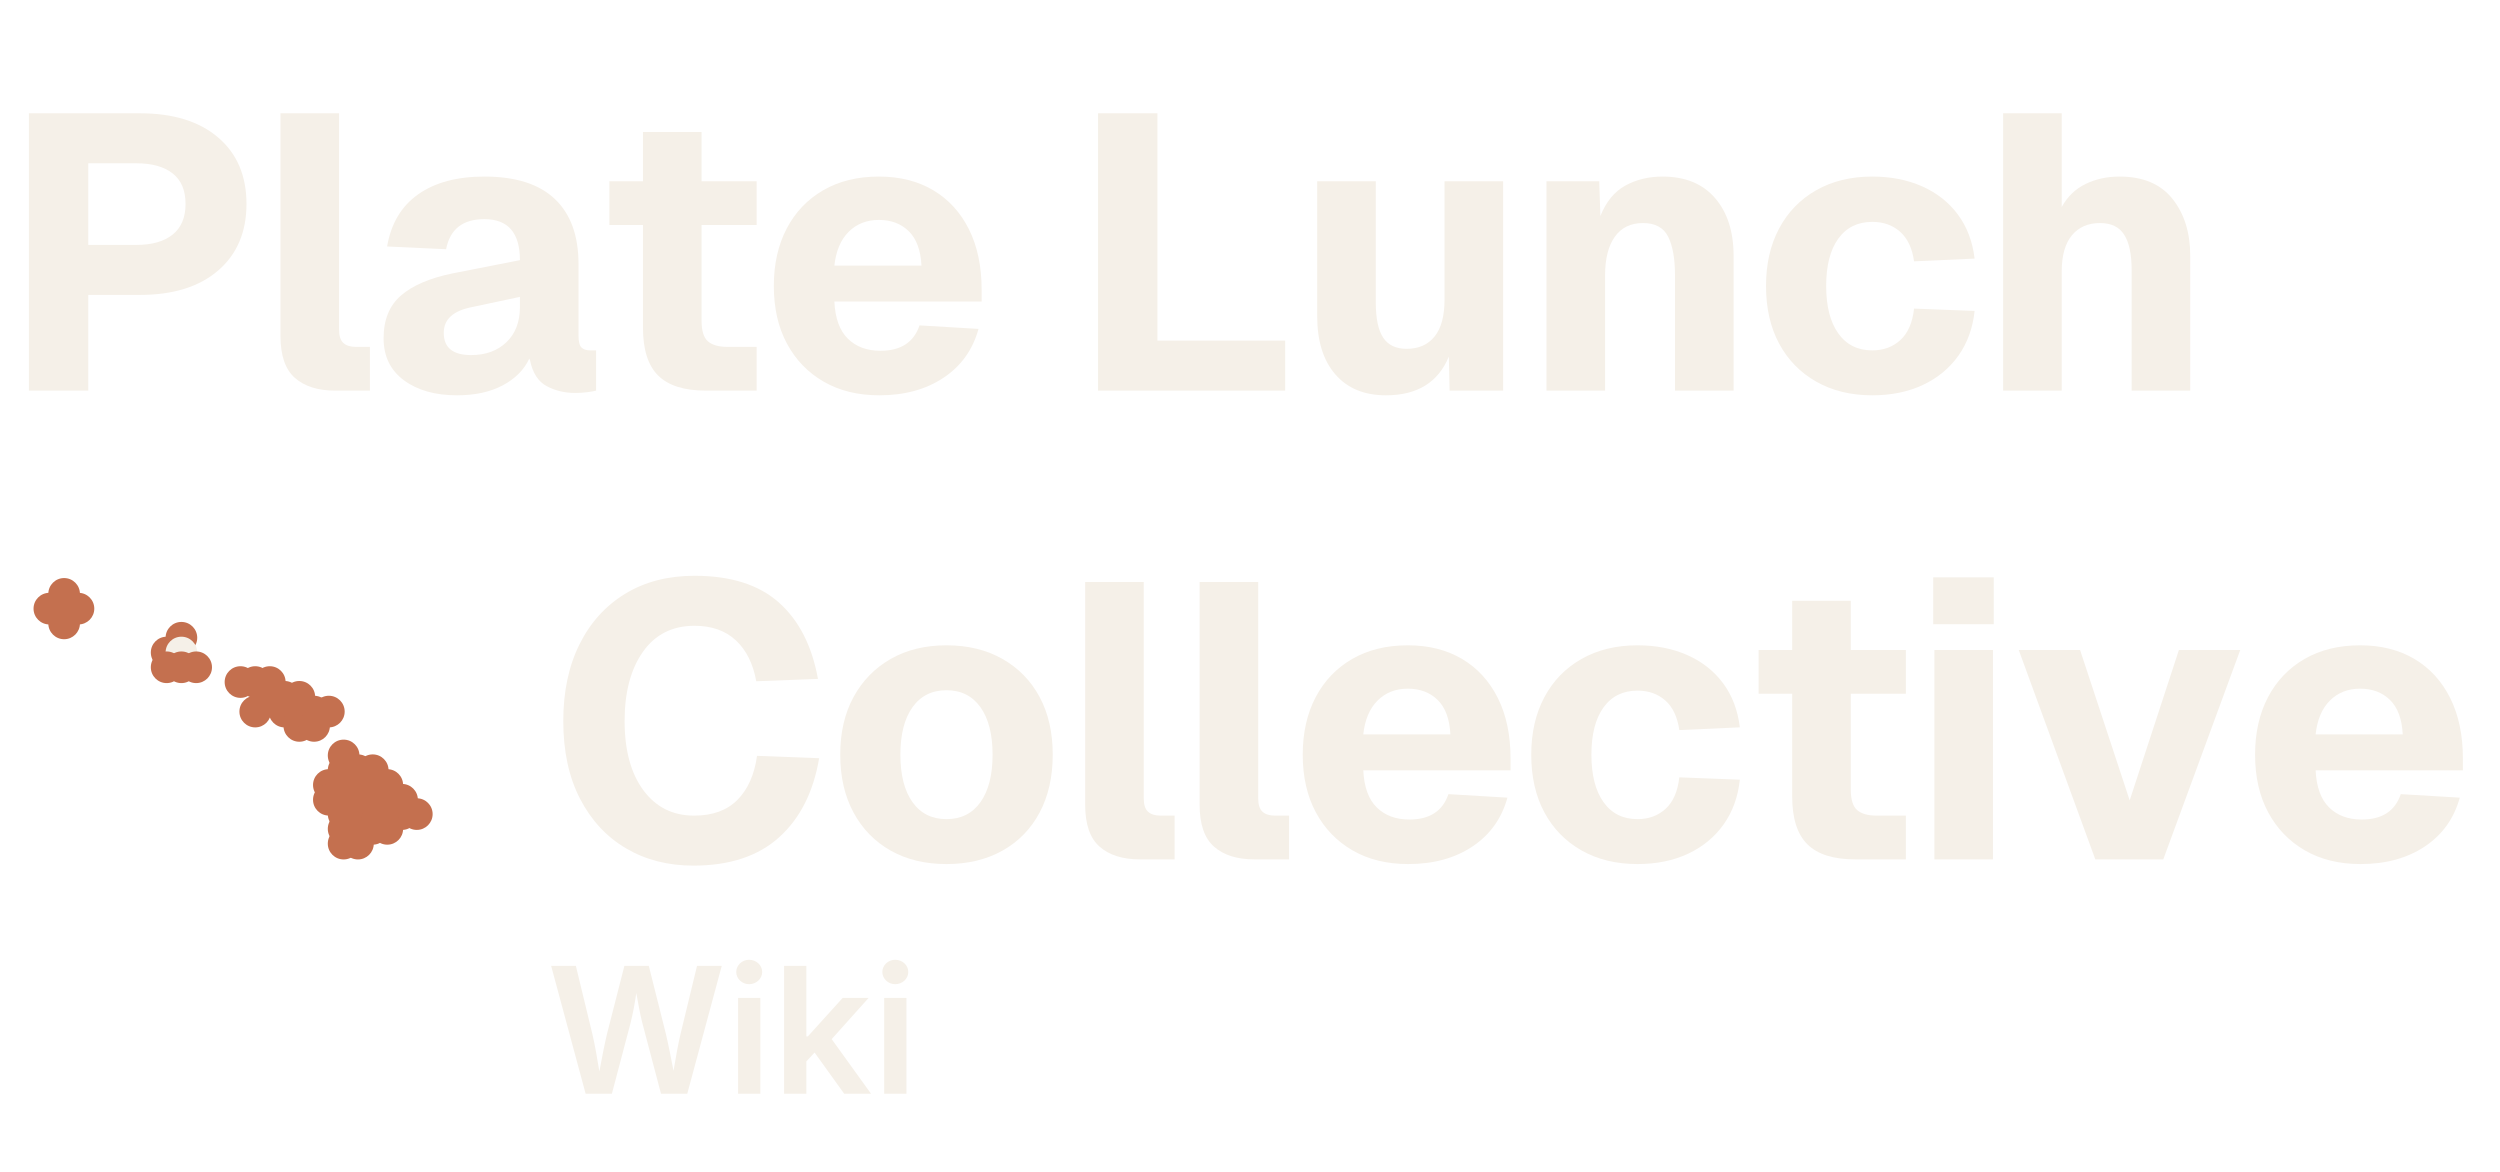
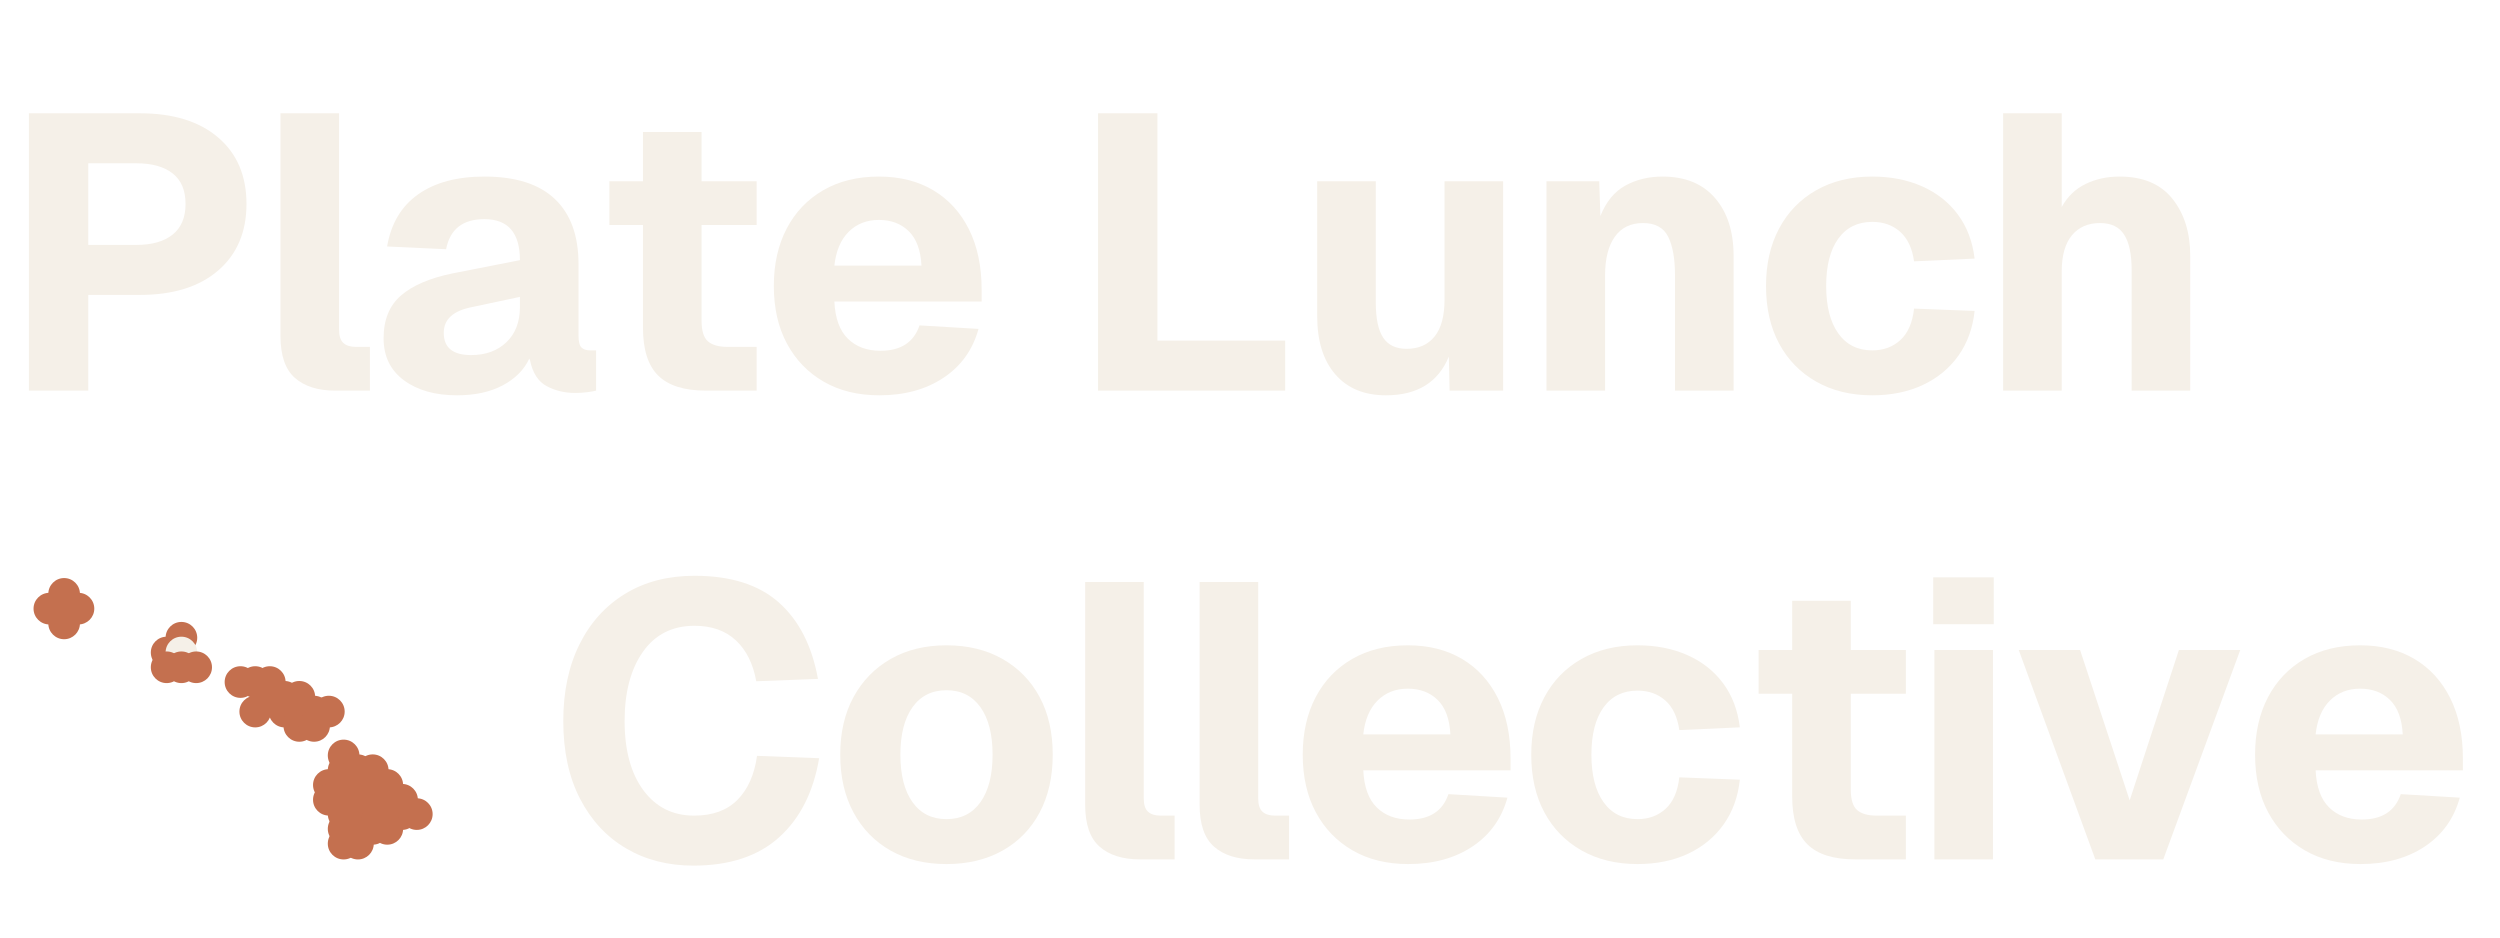
- <svg xmlns="http://www.w3.org/2000/svg" width="128" height="60" viewBox="0 0 128 60" fill="none" preserveAspectRatio="xMinYMin meet">
+ <svg xmlns="http://www.w3.org/2000/svg" width="128" height="48" viewBox="0 0 128 48" fill="none">
  <path transform="translate(0.000,20.000) scale(0.02,-0.02)" d="M74 0V710H358Q486 710 558.5 648.0Q631 586 631 478Q631 370 558.5 307.5Q486 245 358 245H226V0ZM226 373H349Q409 373 442.0 399.5Q475 426 475 478Q475 530 442.0 556.0Q409 582 349 582H226Z" fill="#F5F0E8" />
  <path transform="translate(13.040,20.000) scale(0.02,-0.02)" d="M206 0Q140 0 103.0 32.5Q66 65 66 140V710H216V156Q216 132 227.0 122.0Q238 112 259 112H295V0Z" fill="#F5F0E8" />
  <path transform="translate(18.900,20.000) scale(0.02,-0.02)" d="M225 -12Q141 -12 89.0 26.5Q37 65 37 134Q37 205 81.5 243.5Q126 282 213 300L386 334Q386 439 295 439Q212 439 197 362L46 369Q61 457 125.5 502.5Q190 548 295 548Q415 548 475.5 490.5Q536 433 536 324V141Q536 118 543.5 110.5Q551 103 566 103H581V0Q574 -2 558.5 -4.0Q543 -6 528 -6Q487 -6 454.5 11.5Q422 29 412 77L410 82Q390 39 342.0 13.5Q294 -12 225 -12ZM261 91Q317 91 351.5 124.0Q386 157 386 214V240L264 214Q191 200 191 148Q191 91 261 91Z" fill="#F5F0E8" />
  <path transform="translate(30.380,20.000) scale(0.02,-0.02)" d="M288 0Q205 0 166.0 38.5Q127 77 127 161V424H41V536H127V662H277V536H418V424H277V179Q277 140 293.5 126.0Q310 112 343 112H418V0Z" fill="#F5F0E8" />
  <path transform="translate(38.880,20.000) scale(0.02,-0.02)" d="M307 -12Q225 -12 164.5 23.0Q104 58 70.5 120.5Q37 183 37 268Q37 352 70.0 415.0Q103 478 163.5 513.0Q224 548 306 548Q386 548 445.0 513.0Q504 478 536.5 413.0Q569 348 569 258V228H192Q195 164 226.5 133.0Q258 102 310 102Q388 102 410 167L561 158Q539 78 471.5 33.0Q404 -12 307 -12ZM192 320H415Q412 379 382.5 408.0Q353 437 306 437Q259 437 228.5 406.5Q198 376 192 320Z" fill="#F5F0E8" />
  <path transform="translate(54.740,20.000) scale(0.02,-0.02)" d="M74 0V710H226V128H553V0Z" fill="#F5F0E8" />
  <path transform="translate(66.120,20.000) scale(0.02,-0.02)" d="M242 -12Q159 -12 112.5 41.5Q66 95 66 191V536H216V226Q216 164 235.0 135.5Q254 107 295 107Q341 107 366.5 138.5Q392 170 392 233V536H542V0H405L403 87Q362 -12 242 -12Z" fill="#F5F0E8" />
  <path transform="translate(77.860,20.000) scale(0.02,-0.02)" d="M66 0V536H201L204 447Q226 502 268.0 525.0Q310 548 363 548Q450 548 497.5 493.0Q545 438 545 345V0H395V295Q395 359 377.5 394.0Q360 429 313 429Q266 429 241.0 394.0Q216 359 216 295V0Z" fill="#F5F0E8" />
  <path transform="translate(89.680,20.000) scale(0.02,-0.02)" d="M309 -12Q227 -12 165.5 23.0Q104 58 70.5 120.5Q37 183 37 268Q37 352 70.5 415.0Q104 478 165.5 513.0Q227 548 309 548Q380 548 436.5 523.0Q493 498 528.0 451.0Q563 404 571 338L416 331Q409 381 380.5 406.5Q352 432 309 432Q253 432 222.0 389.0Q191 346 191 268Q191 190 222.0 146.5Q253 103 309 103Q352 103 381.0 129.5Q410 156 416 210L571 204Q564 138 529.5 89.5Q495 41 438.5 14.5Q382 -12 309 -12Z" fill="#F5F0E8" />
  <path transform="translate(101.240,20.000) scale(0.02,-0.02)" d="M66 0V710H216V470Q238 510 277.0 529.0Q316 548 364 548Q454 548 499.5 491.0Q545 434 545 345V0H395V309Q395 369 376.0 399.0Q357 429 314 429Q268 429 242.0 397.5Q216 366 216 305V0Z" fill="#F5F0E8" />
  <g transform="translate(0,26) scale(0.018)">
    <circle cx="182.4" cy="244.8" r="45" fill="#C4704F" />
    <circle cx="140.4" cy="286.8" r="45" fill="#C4704F" />
    <circle cx="182.4" cy="286.8" r="45" fill="#C4704F" />
    <circle cx="223.2" cy="286.8" r="45" fill="#C4704F" />
    <circle cx="182.4" cy="328.8" r="45" fill="#C4704F" />
    <circle cx="516" cy="369.6" r="45" fill="#C4704F" />
    <circle cx="474" cy="411.6" r="45" fill="#C4704F" />
    <circle cx="516" cy="411.6" r="45" fill="#F5F0E8" />
    <circle cx="474" cy="453.6" r="45" fill="#C4704F" />
    <circle cx="516" cy="453.6" r="45" fill="#C4704F" />
    <circle cx="558" cy="453.6" r="45" fill="#C4704F" />
    <circle cx="684" cy="495.6" r="45" fill="#C4704F" />
    <circle cx="726" cy="495.6" r="45" fill="#C4704F" />
    <circle cx="767.4" cy="495.6" r="45" fill="#C4704F" />
    <circle cx="767.4" cy="537.6" r="45" fill="#C4704F" />
    <circle cx="809.4" cy="537.6" r="45" fill="#C4704F" />
    <circle cx="851.4" cy="537.6" r="45" fill="#C4704F" />
    <circle cx="726" cy="579.6" r="45" fill="#C4704F" />
    <circle cx="809.4" cy="579.6" r="45" fill="#C4704F" />
    <circle cx="851.4" cy="579.6" r="45" fill="#C4704F" />
    <circle cx="893.4" cy="579.6" r="45" fill="#C4704F" />
    <circle cx="935.4" cy="579.6" r="45" fill="#C4704F" />
    <circle cx="851.4" cy="620.4" r="45" fill="#C4704F" />
    <circle cx="893.4" cy="620.4" r="45" fill="#C4704F" />
    <circle cx="977.4" cy="704.4" r="45" fill="#C4704F" />
    <circle cx="977.4" cy="746.4" r="45" fill="#C4704F" />
    <circle cx="1018.2" cy="746.4" r="45" fill="#C4704F" />
    <circle cx="1060.2" cy="746.4" r="45" fill="#C4704F" />
    <circle cx="935.4" cy="788.4" r="45" fill="#C4704F" />
    <circle cx="977.4" cy="788.4" r="45" fill="#C4704F" />
    <circle cx="1018.2" cy="788.4" r="45" fill="#C4704F" />
    <circle cx="1060.2" cy="788.4" r="45" fill="#C4704F" />
    <circle cx="1101.6" cy="788.4" r="45" fill="#C4704F" />
    <circle cx="935.4" cy="830.4" r="45" fill="#C4704F" />
    <circle cx="977.4" cy="830.4" r="45" fill="#C4704F" />
    <circle cx="1018.2" cy="830.4" r="45" fill="#C4704F" />
    <circle cx="1060.2" cy="830.4" r="45" fill="#C4704F" />
    <circle cx="1101.6" cy="830.4" r="45" fill="#C4704F" />
    <circle cx="1143.6" cy="830.4" r="45" fill="#C4704F" />
    <circle cx="977.4" cy="871.2" r="45" fill="#C4704F" />
    <circle cx="1018.2" cy="871.2" r="45" fill="#C4704F" />
    <circle cx="1060.2" cy="871.2" r="45" fill="#C4704F" />
    <circle cx="1101.6" cy="871.2" r="45" fill="#C4704F" />
    <circle cx="1143.6" cy="871.2" r="45" fill="#C4704F" />
    <circle cx="1185.6" cy="871.2" r="45" fill="#C4704F" />
    <circle cx="977.4" cy="913.2" r="45" fill="#C4704F" />
    <circle cx="1018.2" cy="913.2" r="45" fill="#C4704F" />
    <circle cx="1060.2" cy="913.2" r="45" fill="#C4704F" />
    <circle cx="1101.6" cy="913.2" r="45" fill="#C4704F" />
    <circle cx="977.4" cy="955.2" r="45" fill="#C4704F" />
    <circle cx="1018.2" cy="955.2" r="45" fill="#C4704F" />
  </g>
  <path transform="translate(28.000,44.000) scale(0.02,-0.02)" d="M375 -16Q278 -16 203.0 28.0Q128 72 85.0 155.0Q42 238 42 354Q42 467 83.5 550.5Q125 634 200.5 680.0Q276 726 378 726Q517 726 594.0 657.5Q671 589 694 462L536 456Q524 523 484.0 560.5Q444 598 378 598Q293 598 246.0 531.5Q199 465 199 354Q199 242 247.0 177.0Q295 112 377 112Q448 112 488.0 152.5Q528 193 538 265L697 259Q675 129 594.5 56.5Q514 -16 375 -16Z" fill="#F5F0E8" />
  <path transform="translate(42.280,44.000) scale(0.02,-0.02)" d="M309 -12Q227 -12 166.0 22.5Q105 57 71.0 120.0Q37 183 37 268Q37 353 71.0 415.5Q105 478 166.0 513.0Q227 548 309 548Q391 548 452.5 513.0Q514 478 547.5 415.5Q581 353 581 268Q581 183 547.5 120.0Q514 57 452.5 22.5Q391 -12 309 -12ZM309 103Q365 103 396.0 146.5Q427 190 427 268Q427 346 396.0 389.5Q365 433 309 433Q253 433 222.0 389.5Q191 346 191 268Q191 190 222.0 146.5Q253 103 309 103Z" fill="#F5F0E8" />
  <path transform="translate(54.240,44.000) scale(0.02,-0.02)" d="M206 0Q140 0 103.0 32.5Q66 65 66 140V710H216V156Q216 132 227.0 122.0Q238 112 259 112H295V0Z" fill="#F5F0E8" />
  <path transform="translate(60.100,44.000) scale(0.02,-0.02)" d="M206 0Q140 0 103.0 32.5Q66 65 66 140V710H216V156Q216 132 227.0 122.0Q238 112 259 112H295V0Z" fill="#F5F0E8" />
  <path transform="translate(65.960,44.000) scale(0.02,-0.02)" d="M307 -12Q225 -12 164.5 23.0Q104 58 70.5 120.5Q37 183 37 268Q37 352 70.0 415.0Q103 478 163.5 513.0Q224 548 306 548Q386 548 445.0 513.0Q504 478 536.5 413.0Q569 348 569 258V228H192Q195 164 226.5 133.0Q258 102 310 102Q388 102 410 167L561 158Q539 78 471.5 33.0Q404 -12 307 -12ZM192 320H415Q412 379 382.5 408.0Q353 437 306 437Q259 437 228.5 406.5Q198 376 192 320Z" fill="#F5F0E8" />
  <path transform="translate(77.660,44.000) scale(0.02,-0.02)" d="M309 -12Q227 -12 165.5 23.0Q104 58 70.5 120.5Q37 183 37 268Q37 352 70.5 415.0Q104 478 165.5 513.0Q227 548 309 548Q380 548 436.5 523.0Q493 498 528.0 451.0Q563 404 571 338L416 331Q409 381 380.5 406.5Q352 432 309 432Q253 432 222.0 389.0Q191 346 191 268Q191 190 222.0 146.5Q253 103 309 103Q352 103 381.0 129.5Q410 156 416 210L571 204Q564 138 529.5 89.5Q495 41 438.5 14.5Q382 -12 309 -12Z" fill="#F5F0E8" />
  <path transform="translate(89.220,44.000) scale(0.02,-0.02)" d="M288 0Q205 0 166.0 38.5Q127 77 127 161V424H41V536H127V662H277V536H418V424H277V179Q277 140 293.5 126.0Q310 112 343 112H418V0Z" fill="#F5F0E8" />
  <path transform="translate(97.720,44.000) scale(0.02,-0.02)" d="M66 0V536H216V0ZM63 602V722H218V602Z" fill="#F5F0E8" />
  <path transform="translate(102.940,44.000) scale(0.02,-0.02)" d="M217 0 21 536H178L305 151L431 536H588L391 0Z" fill="#F5F0E8" />
  <path transform="translate(114.720,44.000) scale(0.02,-0.02)" d="M307 -12Q225 -12 164.5 23.0Q104 58 70.5 120.5Q37 183 37 268Q37 352 70.0 415.0Q103 478 163.5 513.0Q224 548 306 548Q386 548 445.0 513.0Q504 478 536.5 413.0Q569 348 569 258V228H192Q195 164 226.5 133.0Q258 102 310 102Q388 102 410 167L561 158Q539 78 471.5 33.0Q404 -12 307 -12ZM192 320H415Q412 379 382.5 408.0Q353 437 306 437Q259 437 228.5 406.5Q198 376 192 320Z" fill="#F5F0E8" />
-   <text x="28" y="56" font-family="system-ui, -apple-system, sans-serif" font-size="9" font-weight="600" fill="#F5F0E8">Wiki</text>
</svg>
